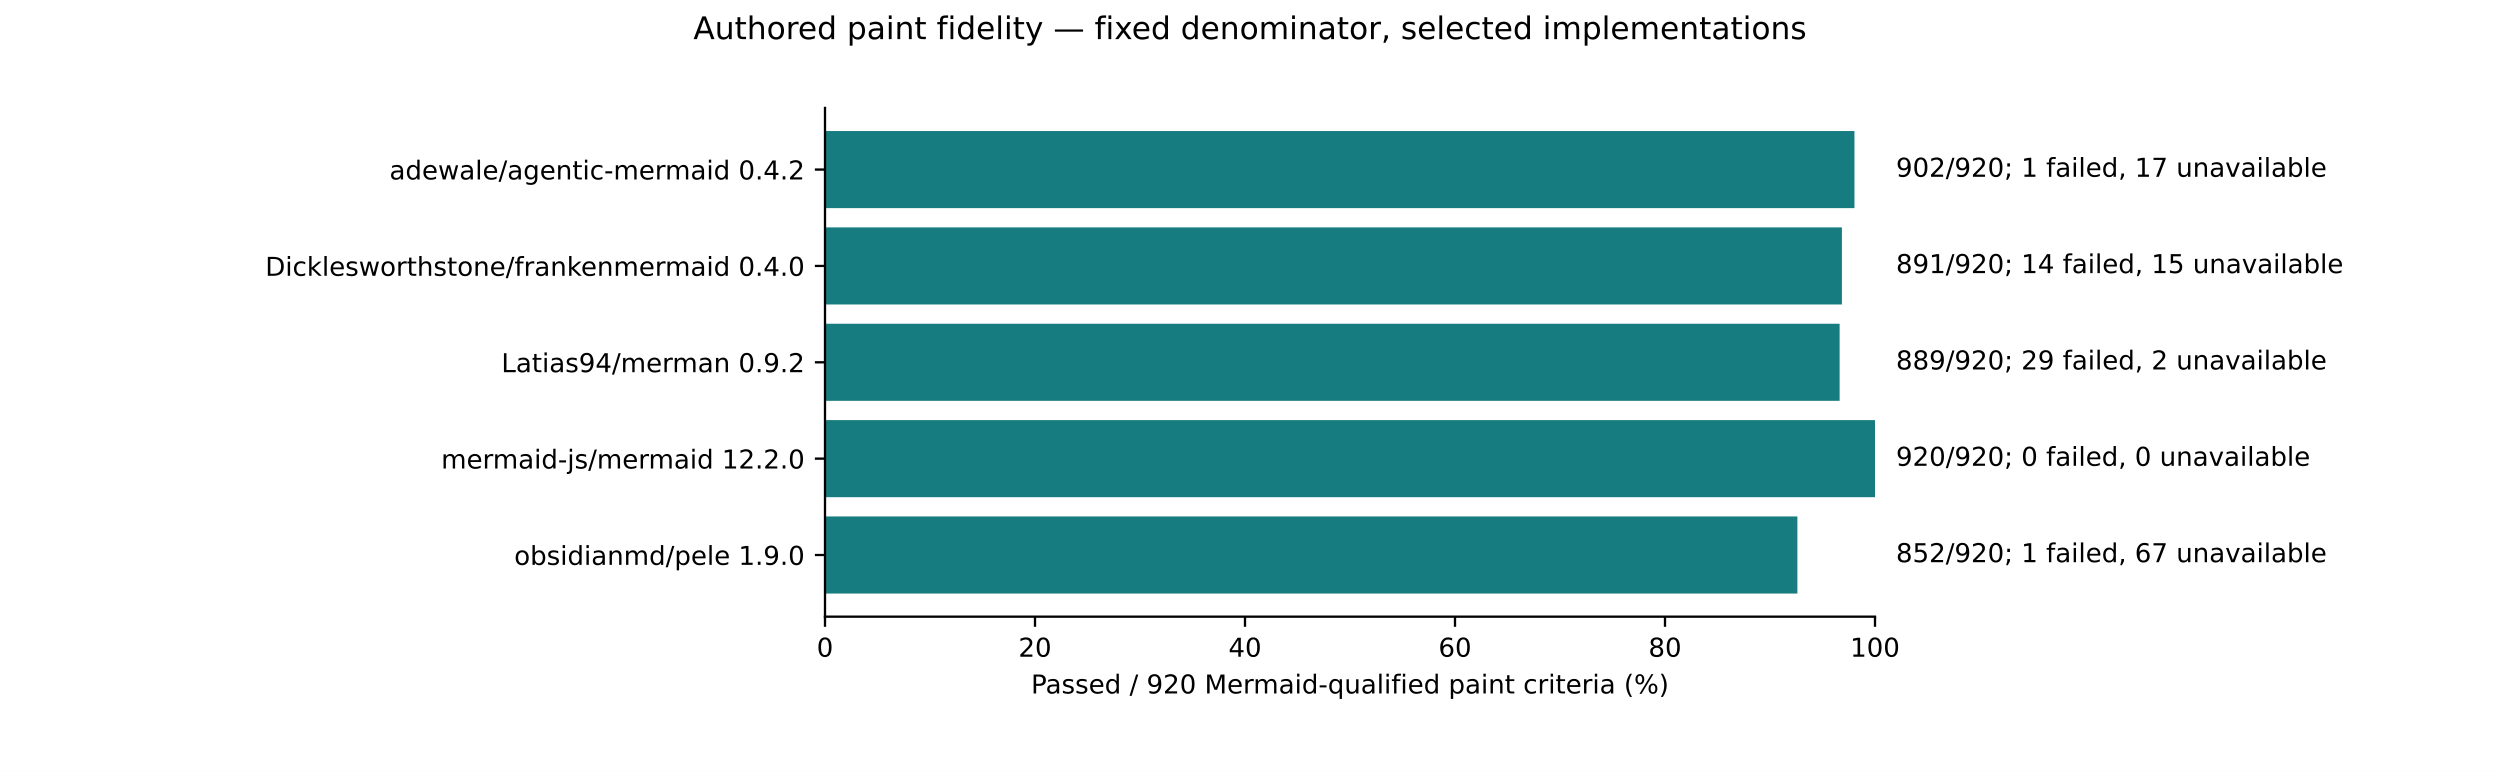
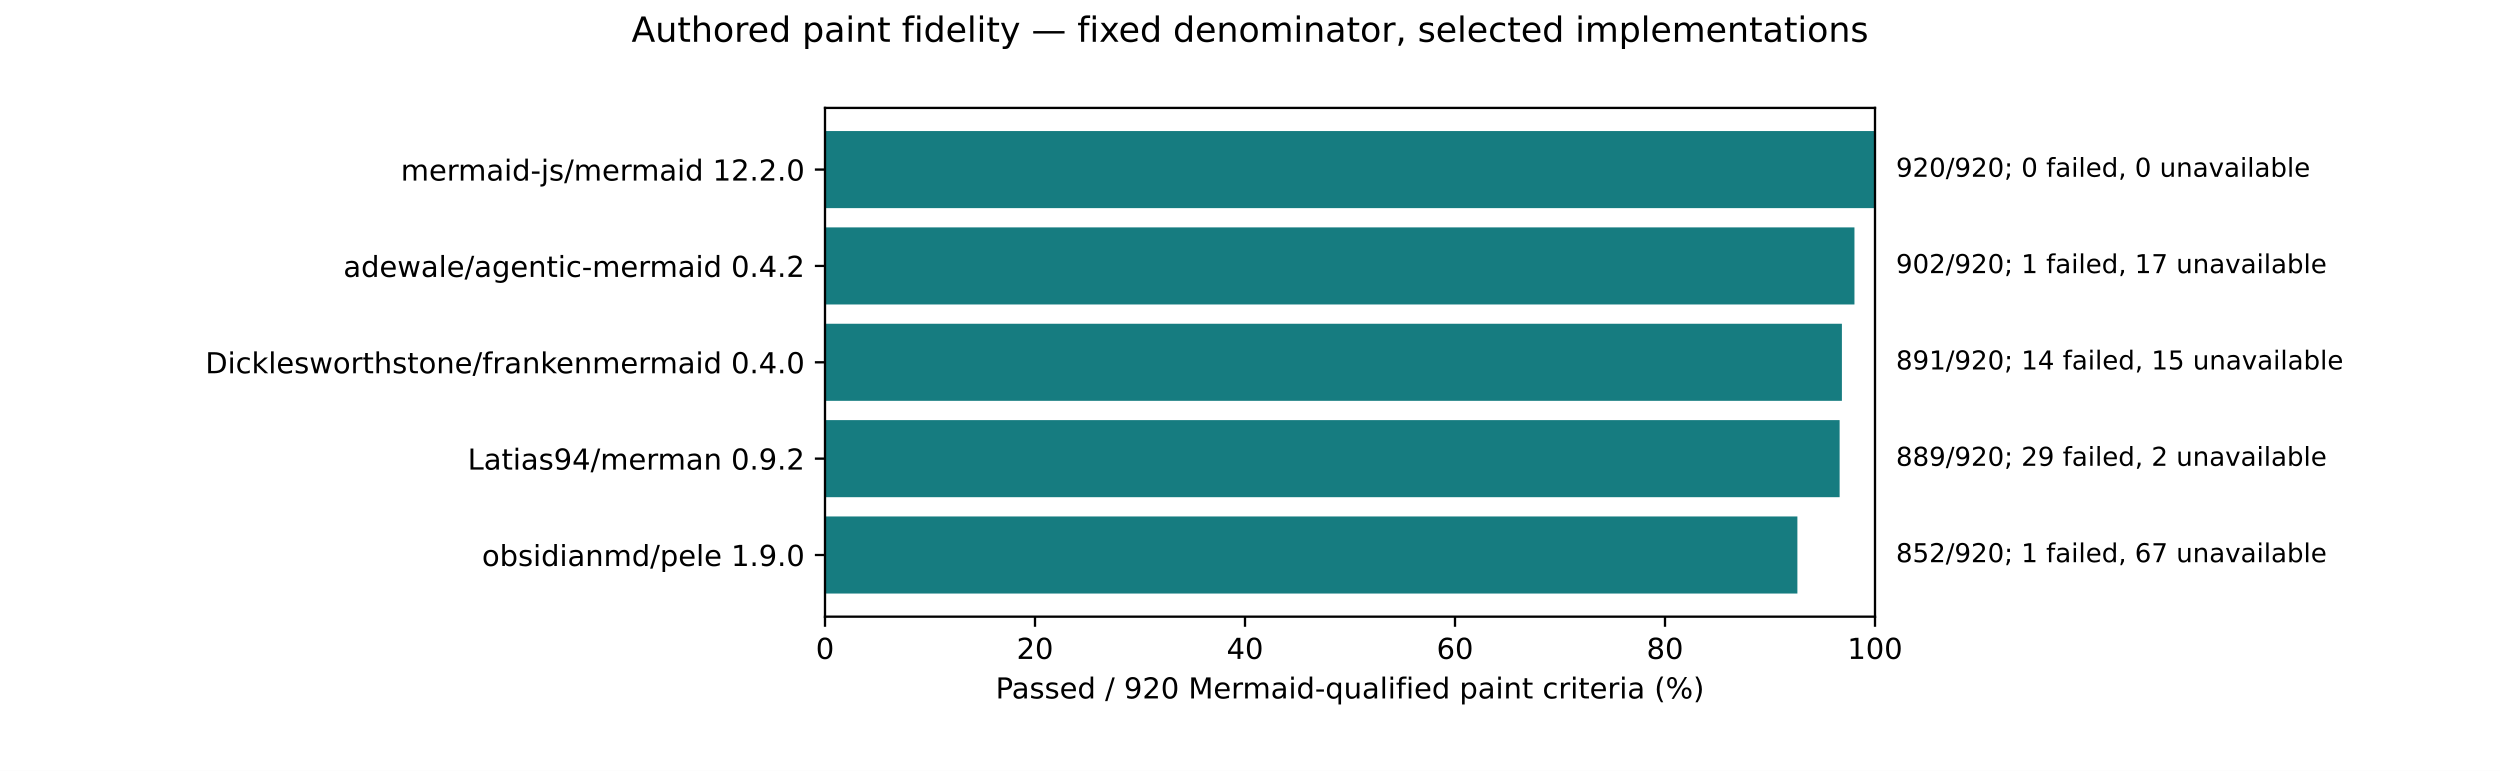
<svg xmlns="http://www.w3.org/2000/svg" xmlns:xlink="http://www.w3.org/1999/xlink" width="864pt" height="266.4pt" viewBox="0 0 864 266.4" version="1.1">
  <defs>
    <style type="text/css">*{stroke-linejoin: round; stroke-linecap: butt}</style>
  </defs>
  <g id="figure_1">
    <g id="patch_1">
      <path d="M 0 266.4  L 864 266.4  L 864 0  L 0 0  z " style="fill: #ffffff" />
    </g>
    <g id="axes_1">
      <g id="patch_2">
        <path d="M 285.12 213.12  L 648 213.12  L 648 37.296  L 285.12 37.296  z " style="fill: #ffffff" />
      </g>
      <g id="patch_3">
-         <path d="M 285.12 45.288  L 640.9 45.288  L 640.9 71.928  L 285.12 71.928  z " clip-path="url(#p5ecefc845a)" style="fill: #167c80" />
+         <path d="M 285.12 45.288  L 648 45.288  L 648 71.928  L 285.12 71.928  z " clip-path="url(#p7511c0b23c)" style="fill: #167c80" />
      </g>
      <g id="patch_4">
-         <path d="M 285.12 78.588  L 636.561 78.588  L 636.561 105.228  L 285.12 105.228  z " clip-path="url(#p5ecefc845a)" style="fill: #167c80" />
+         <path d="M 285.12 78.588  L 640.9 78.588  L 640.9 105.228  L 285.12 105.228  z " clip-path="url(#p7511c0b23c)" style="fill: #167c80" />
      </g>
      <g id="patch_5">
-         <path d="M 285.12 111.888  L 635.773 111.888  L 635.773 138.528  L 285.12 138.528  z " clip-path="url(#p5ecefc845a)" style="fill: #167c80" />
+         <path d="M 285.12 111.888  L 636.561 111.888  L 636.561 138.528  L 285.12 138.528  z " clip-path="url(#p7511c0b23c)" style="fill: #167c80" />
      </g>
      <g id="patch_6">
-         <path d="M 285.12 145.188  L 648 145.188  L 648 171.828  L 285.12 171.828  z " clip-path="url(#p5ecefc845a)" style="fill: #167c80" />
+         <path d="M 285.12 145.188  L 635.773 145.188  L 635.773 171.828  L 285.12 171.828  z " clip-path="url(#p7511c0b23c)" style="fill: #167c80" />
      </g>
      <g id="patch_7">
-         <path d="M 285.12 178.488  L 621.178 178.488  L 621.178 205.128  L 285.12 205.128  z " clip-path="url(#p5ecefc845a)" style="fill: #167c80" />
+         <path d="M 285.12 178.488  L 621.178 178.488  L 621.178 205.128  L 285.12 205.128  z " clip-path="url(#p7511c0b23c)" style="fill: #167c80" />
      </g>
      <g id="matplotlib.axis_1">
        <g id="xtick_1">
          <g id="line2d_1">
            <defs>
-               <path id="m48c7311b15" d="M 0 0  L 0 3.5  " style="stroke: #000000; stroke-width: 0.8" />
+               <path id="mfb63bc44ca" d="M 0 0  L 0 3.5  " style="stroke: #000000; stroke-width: 0.8" />
            </defs>
            <g>
-               <use xlink:href="#m48c7311b15" x="285.12" y="213.12" style="stroke: #000000; stroke-width: 0.8" />
+               <use xlink:href="#mfb63bc44ca" x="285.12" y="213.12" style="stroke: #000000; stroke-width: 0.8" />
            </g>
          </g>
          <g id="text_1">
-             <text style="font-size: 9px; font-family: 'DejaVu Sans', 'Bitstream Vera Sans', 'Computer Modern Sans Serif', 'Lucida Grande', 'Verdana', 'Geneva', 'Lucid', 'Arial', 'Helvetica', 'Avant Garde', sans-serif; text-anchor: middle" x="285.12" y="226.959" transform="rotate(-0 285.12 226.9586)">0</text>
+             <text style="font-size: 10px; font-family: 'DejaVu Sans', 'Bitstream Vera Sans', 'Computer Modern Sans Serif', 'Lucida Grande', 'Verdana', 'Geneva', 'Lucid', 'Arial', 'Helvetica', 'Avant Garde', sans-serif; text-anchor: middle" x="285.12" y="227.718" transform="rotate(-0 285.12 227.7184)">0</text>
          </g>
        </g>
        <g id="xtick_2">
          <g id="line2d_2">
            <g>
-               <use xlink:href="#m48c7311b15" x="357.696" y="213.12" style="stroke: #000000; stroke-width: 0.8" />
+               <use xlink:href="#mfb63bc44ca" x="357.696" y="213.12" style="stroke: #000000; stroke-width: 0.8" />
            </g>
          </g>
          <g id="text_2">
-             <text style="font-size: 9px; font-family: 'DejaVu Sans', 'Bitstream Vera Sans', 'Computer Modern Sans Serif', 'Lucida Grande', 'Verdana', 'Geneva', 'Lucid', 'Arial', 'Helvetica', 'Avant Garde', sans-serif; text-anchor: middle" x="357.696" y="226.959" transform="rotate(-0 357.696 226.9586)">20</text>
+             <text style="font-size: 10px; font-family: 'DejaVu Sans', 'Bitstream Vera Sans', 'Computer Modern Sans Serif', 'Lucida Grande', 'Verdana', 'Geneva', 'Lucid', 'Arial', 'Helvetica', 'Avant Garde', sans-serif; text-anchor: middle" x="357.696" y="227.718" transform="rotate(-0 357.696 227.7184)">20</text>
          </g>
        </g>
        <g id="xtick_3">
          <g id="line2d_3">
            <g>
-               <use xlink:href="#m48c7311b15" x="430.272" y="213.12" style="stroke: #000000; stroke-width: 0.8" />
+               <use xlink:href="#mfb63bc44ca" x="430.272" y="213.12" style="stroke: #000000; stroke-width: 0.8" />
            </g>
          </g>
          <g id="text_3">
-             <text style="font-size: 9px; font-family: 'DejaVu Sans', 'Bitstream Vera Sans', 'Computer Modern Sans Serif', 'Lucida Grande', 'Verdana', 'Geneva', 'Lucid', 'Arial', 'Helvetica', 'Avant Garde', sans-serif; text-anchor: middle" x="430.272" y="226.959" transform="rotate(-0 430.272 226.9586)">40</text>
+             <text style="font-size: 10px; font-family: 'DejaVu Sans', 'Bitstream Vera Sans', 'Computer Modern Sans Serif', 'Lucida Grande', 'Verdana', 'Geneva', 'Lucid', 'Arial', 'Helvetica', 'Avant Garde', sans-serif; text-anchor: middle" x="430.272" y="227.718" transform="rotate(-0 430.272 227.7184)">40</text>
          </g>
        </g>
        <g id="xtick_4">
          <g id="line2d_4">
            <g>
-               <use xlink:href="#m48c7311b15" x="502.848" y="213.12" style="stroke: #000000; stroke-width: 0.8" />
+               <use xlink:href="#mfb63bc44ca" x="502.848" y="213.12" style="stroke: #000000; stroke-width: 0.8" />
            </g>
          </g>
          <g id="text_4">
-             <text style="font-size: 9px; font-family: 'DejaVu Sans', 'Bitstream Vera Sans', 'Computer Modern Sans Serif', 'Lucida Grande', 'Verdana', 'Geneva', 'Lucid', 'Arial', 'Helvetica', 'Avant Garde', sans-serif; text-anchor: middle" x="502.848" y="226.959" transform="rotate(-0 502.848 226.9586)">60</text>
+             <text style="font-size: 10px; font-family: 'DejaVu Sans', 'Bitstream Vera Sans', 'Computer Modern Sans Serif', 'Lucida Grande', 'Verdana', 'Geneva', 'Lucid', 'Arial', 'Helvetica', 'Avant Garde', sans-serif; text-anchor: middle" x="502.848" y="227.718" transform="rotate(-0 502.848 227.7184)">60</text>
          </g>
        </g>
        <g id="xtick_5">
          <g id="line2d_5">
            <g>
-               <use xlink:href="#m48c7311b15" x="575.424" y="213.12" style="stroke: #000000; stroke-width: 0.8" />
+               <use xlink:href="#mfb63bc44ca" x="575.424" y="213.12" style="stroke: #000000; stroke-width: 0.8" />
            </g>
          </g>
          <g id="text_5">
-             <text style="font-size: 9px; font-family: 'DejaVu Sans', 'Bitstream Vera Sans', 'Computer Modern Sans Serif', 'Lucida Grande', 'Verdana', 'Geneva', 'Lucid', 'Arial', 'Helvetica', 'Avant Garde', sans-serif; text-anchor: middle" x="575.424" y="226.959" transform="rotate(-0 575.424 226.9586)">80</text>
+             <text style="font-size: 10px; font-family: 'DejaVu Sans', 'Bitstream Vera Sans', 'Computer Modern Sans Serif', 'Lucida Grande', 'Verdana', 'Geneva', 'Lucid', 'Arial', 'Helvetica', 'Avant Garde', sans-serif; text-anchor: middle" x="575.424" y="227.718" transform="rotate(-0 575.424 227.7184)">80</text>
          </g>
        </g>
        <g id="xtick_6">
          <g id="line2d_6">
            <g>
-               <use xlink:href="#m48c7311b15" x="648" y="213.12" style="stroke: #000000; stroke-width: 0.8" />
+               <use xlink:href="#mfb63bc44ca" x="648" y="213.12" style="stroke: #000000; stroke-width: 0.8" />
            </g>
          </g>
          <g id="text_6">
-             <text style="font-size: 9px; font-family: 'DejaVu Sans', 'Bitstream Vera Sans', 'Computer Modern Sans Serif', 'Lucida Grande', 'Verdana', 'Geneva', 'Lucid', 'Arial', 'Helvetica', 'Avant Garde', sans-serif; text-anchor: middle" x="648" y="226.959" transform="rotate(-0 648 226.9586)">100</text>
+             <text style="font-size: 10px; font-family: 'DejaVu Sans', 'Bitstream Vera Sans', 'Computer Modern Sans Serif', 'Lucida Grande', 'Verdana', 'Geneva', 'Lucid', 'Arial', 'Helvetica', 'Avant Garde', sans-serif; text-anchor: middle" x="648" y="227.718" transform="rotate(-0 648 227.7184)">100</text>
          </g>
        </g>
        <g id="text_7">
-           <text style="font-size: 9px; font-family: 'DejaVu Sans', 'Bitstream Vera Sans', 'Computer Modern Sans Serif', 'Lucida Grande', 'Verdana', 'Geneva', 'Lucid', 'Arial', 'Helvetica', 'Avant Garde', sans-serif; text-anchor: middle" x="466.56" y="239.669" transform="rotate(-0 466.56 239.6689)">Passed / 920 Mermaid-qualified paint criteria (%)</text>
+           <text style="font-size: 10px; font-family: 'DejaVu Sans', 'Bitstream Vera Sans', 'Computer Modern Sans Serif', 'Lucida Grande', 'Verdana', 'Geneva', 'Lucid', 'Arial', 'Helvetica', 'Avant Garde', sans-serif; text-anchor: middle" x="466.56" y="241.397" transform="rotate(-0 466.56 241.3966)">Passed / 920 Mermaid-qualified paint criteria (%)</text>
        </g>
      </g>
      <g id="matplotlib.axis_2">
        <g id="ytick_1">
          <g id="line2d_7">
            <defs>
-               <path id="m5e0dde2bc9" d="M 0 0  L -3.5 0  " style="stroke: #000000; stroke-width: 0.8" />
+               <path id="mb5620dc285" d="M 0 0  L -3.5 0  " style="stroke: #000000; stroke-width: 0.8" />
            </defs>
            <g>
-               <use xlink:href="#m5e0dde2bc9" x="285.12" y="58.608" style="stroke: #000000; stroke-width: 0.8" />
+               <use xlink:href="#mb5620dc285" x="285.12" y="58.608" style="stroke: #000000; stroke-width: 0.8" />
            </g>
          </g>
          <g id="text_8">
-             <text style="font-size: 9px; font-family: 'DejaVu Sans', 'Bitstream Vera Sans', 'Computer Modern Sans Serif', 'Lucida Grande', 'Verdana', 'Geneva', 'Lucid', 'Arial', 'Helvetica', 'Avant Garde', sans-serif; text-anchor: end" x="278.12" y="62.027" transform="rotate(-0 278.12 62.0273)">adewale/agentic-mermaid 0.4.2</text>
+             <text style="font-size: 10px; font-family: 'DejaVu Sans', 'Bitstream Vera Sans', 'Computer Modern Sans Serif', 'Lucida Grande', 'Verdana', 'Geneva', 'Lucid', 'Arial', 'Helvetica', 'Avant Garde', sans-serif; text-anchor: end" x="278.12" y="62.407" transform="rotate(-0 278.12 62.40722)">mermaid-js/mermaid 12.2.0</text>
          </g>
        </g>
        <g id="ytick_2">
          <g id="line2d_8">
            <g>
-               <use xlink:href="#m5e0dde2bc9" x="285.12" y="91.908" style="stroke: #000000; stroke-width: 0.8" />
+               <use xlink:href="#mb5620dc285" x="285.12" y="91.908" style="stroke: #000000; stroke-width: 0.8" />
            </g>
          </g>
          <g id="text_9">
-             <text style="font-size: 9px; font-family: 'DejaVu Sans', 'Bitstream Vera Sans', 'Computer Modern Sans Serif', 'Lucida Grande', 'Verdana', 'Geneva', 'Lucid', 'Arial', 'Helvetica', 'Avant Garde', sans-serif; text-anchor: end" x="278.12" y="95.327" transform="rotate(-0 278.12 95.3273)">Dicklesworthstone/frankenmermaid 0.4.0</text>
+             <text style="font-size: 10px; font-family: 'DejaVu Sans', 'Bitstream Vera Sans', 'Computer Modern Sans Serif', 'Lucida Grande', 'Verdana', 'Geneva', 'Lucid', 'Arial', 'Helvetica', 'Avant Garde', sans-serif; text-anchor: end" x="278.12" y="95.707" transform="rotate(-0 278.12 95.70722)">adewale/agentic-mermaid 0.4.2</text>
          </g>
        </g>
        <g id="ytick_3">
          <g id="line2d_9">
            <g>
-               <use xlink:href="#m5e0dde2bc9" x="285.12" y="125.208" style="stroke: #000000; stroke-width: 0.8" />
+               <use xlink:href="#mb5620dc285" x="285.12" y="125.208" style="stroke: #000000; stroke-width: 0.8" />
            </g>
          </g>
          <g id="text_10">
-             <text style="font-size: 9px; font-family: 'DejaVu Sans', 'Bitstream Vera Sans', 'Computer Modern Sans Serif', 'Lucida Grande', 'Verdana', 'Geneva', 'Lucid', 'Arial', 'Helvetica', 'Avant Garde', sans-serif; text-anchor: end" x="278.12" y="128.627" transform="rotate(-0 278.12 128.6273)">Latias94/merman 0.9.2</text>
+             <text style="font-size: 10px; font-family: 'DejaVu Sans', 'Bitstream Vera Sans', 'Computer Modern Sans Serif', 'Lucida Grande', 'Verdana', 'Geneva', 'Lucid', 'Arial', 'Helvetica', 'Avant Garde', sans-serif; text-anchor: end" x="278.12" y="129.007" transform="rotate(-0 278.12 129.0072)">Dicklesworthstone/frankenmermaid 0.4.0</text>
          </g>
        </g>
        <g id="ytick_4">
          <g id="line2d_10">
            <g>
-               <use xlink:href="#m5e0dde2bc9" x="285.12" y="158.508" style="stroke: #000000; stroke-width: 0.8" />
+               <use xlink:href="#mb5620dc285" x="285.12" y="158.508" style="stroke: #000000; stroke-width: 0.8" />
            </g>
          </g>
          <g id="text_11">
-             <text style="font-size: 9px; font-family: 'DejaVu Sans', 'Bitstream Vera Sans', 'Computer Modern Sans Serif', 'Lucida Grande', 'Verdana', 'Geneva', 'Lucid', 'Arial', 'Helvetica', 'Avant Garde', sans-serif; text-anchor: end" x="278.12" y="161.927" transform="rotate(-0 278.12 161.9273)">mermaid-js/mermaid 12.2.0</text>
+             <text style="font-size: 10px; font-family: 'DejaVu Sans', 'Bitstream Vera Sans', 'Computer Modern Sans Serif', 'Lucida Grande', 'Verdana', 'Geneva', 'Lucid', 'Arial', 'Helvetica', 'Avant Garde', sans-serif; text-anchor: end" x="278.12" y="162.307" transform="rotate(-0 278.12 162.3072)">Latias94/merman 0.9.2</text>
          </g>
        </g>
        <g id="ytick_5">
          <g id="line2d_11">
            <g>
-               <use xlink:href="#m5e0dde2bc9" x="285.12" y="191.808" style="stroke: #000000; stroke-width: 0.8" />
+               <use xlink:href="#mb5620dc285" x="285.12" y="191.808" style="stroke: #000000; stroke-width: 0.8" />
            </g>
          </g>
          <g id="text_12">
-             <text style="font-size: 9px; font-family: 'DejaVu Sans', 'Bitstream Vera Sans', 'Computer Modern Sans Serif', 'Lucida Grande', 'Verdana', 'Geneva', 'Lucid', 'Arial', 'Helvetica', 'Avant Garde', sans-serif; text-anchor: end" x="278.12" y="195.227" transform="rotate(-0 278.12 195.2273)">obsidianmd/pele 1.9.0</text>
+             <text style="font-size: 10px; font-family: 'DejaVu Sans', 'Bitstream Vera Sans', 'Computer Modern Sans Serif', 'Lucida Grande', 'Verdana', 'Geneva', 'Lucid', 'Arial', 'Helvetica', 'Avant Garde', sans-serif; text-anchor: end" x="278.12" y="195.607" transform="rotate(-0 278.12 195.6072)">obsidianmd/pele 1.9.0</text>
          </g>
        </g>
      </g>
      <g id="patch_8">
        <path d="M 285.12 213.12  L 285.12 37.296  " style="fill: none; stroke: #000000; stroke-width: 0.8; stroke-linejoin: miter; stroke-linecap: square" />
      </g>
      <g id="patch_9">
+         <path d="M 648 213.12  L 648 37.296  " style="fill: none; stroke: #000000; stroke-width: 0.8; stroke-linejoin: miter; stroke-linecap: square" />
+       </g>
+       <g id="patch_10">
        <path d="M 285.12 213.12  L 648 213.12  " style="fill: none; stroke: #000000; stroke-width: 0.8; stroke-linejoin: miter; stroke-linecap: square" />
      </g>
+       <g id="patch_11">
+         <path d="M 285.12 37.296  L 648 37.296  " style="fill: none; stroke: #000000; stroke-width: 0.8; stroke-linejoin: miter; stroke-linecap: square" />
+       </g>
      <g id="text_13">
-         <text style="font-size: 9px; font-family: 'DejaVu Sans', 'Bitstream Vera Sans', 'Computer Modern Sans Serif', 'Lucida Grande', 'Verdana', 'Geneva', 'Lucid', 'Arial', 'Helvetica', 'Avant Garde', sans-serif; text-anchor: start" x="655.258" y="61.091" transform="rotate(-0 655.2576 61.09144)">902/920; 1 failed, 17 unavailable</text>
+         <text style="font-size: 9px; font-family: 'DejaVu Sans', 'Bitstream Vera Sans', 'Computer Modern Sans Serif', 'Lucida Grande', 'Verdana', 'Geneva', 'Lucid', 'Arial', 'Helvetica', 'Avant Garde', sans-serif; text-anchor: start" x="655.258" y="61.091" transform="rotate(-0 655.2576 61.09144)">920/920; 0 failed, 0 unavailable</text>
      </g>
      <g id="text_14">
-         <text style="font-size: 9px; font-family: 'DejaVu Sans', 'Bitstream Vera Sans', 'Computer Modern Sans Serif', 'Lucida Grande', 'Verdana', 'Geneva', 'Lucid', 'Arial', 'Helvetica', 'Avant Garde', sans-serif; text-anchor: start" x="655.258" y="94.391" transform="rotate(-0 655.2576 94.39144)">891/920; 14 failed, 15 unavailable</text>
+         <text style="font-size: 9px; font-family: 'DejaVu Sans', 'Bitstream Vera Sans', 'Computer Modern Sans Serif', 'Lucida Grande', 'Verdana', 'Geneva', 'Lucid', 'Arial', 'Helvetica', 'Avant Garde', sans-serif; text-anchor: start" x="655.258" y="94.391" transform="rotate(-0 655.2576 94.39144)">902/920; 1 failed, 17 unavailable</text>
      </g>
      <g id="text_15">
-         <text style="font-size: 9px; font-family: 'DejaVu Sans', 'Bitstream Vera Sans', 'Computer Modern Sans Serif', 'Lucida Grande', 'Verdana', 'Geneva', 'Lucid', 'Arial', 'Helvetica', 'Avant Garde', sans-serif; text-anchor: start" x="655.258" y="127.691" transform="rotate(-0 655.2576 127.6914)">889/920; 29 failed, 2 unavailable</text>
+         <text style="font-size: 9px; font-family: 'DejaVu Sans', 'Bitstream Vera Sans', 'Computer Modern Sans Serif', 'Lucida Grande', 'Verdana', 'Geneva', 'Lucid', 'Arial', 'Helvetica', 'Avant Garde', sans-serif; text-anchor: start" x="655.258" y="127.691" transform="rotate(-0 655.2576 127.6914)">891/920; 14 failed, 15 unavailable</text>
      </g>
      <g id="text_16">
-         <text style="font-size: 9px; font-family: 'DejaVu Sans', 'Bitstream Vera Sans', 'Computer Modern Sans Serif', 'Lucida Grande', 'Verdana', 'Geneva', 'Lucid', 'Arial', 'Helvetica', 'Avant Garde', sans-serif; text-anchor: start" x="655.258" y="160.991" transform="rotate(-0 655.2576 160.9914)">920/920; 0 failed, 0 unavailable</text>
+         <text style="font-size: 9px; font-family: 'DejaVu Sans', 'Bitstream Vera Sans', 'Computer Modern Sans Serif', 'Lucida Grande', 'Verdana', 'Geneva', 'Lucid', 'Arial', 'Helvetica', 'Avant Garde', sans-serif; text-anchor: start" x="655.258" y="160.991" transform="rotate(-0 655.2576 160.9914)">889/920; 29 failed, 2 unavailable</text>
      </g>
      <g id="text_17">
        <text style="font-size: 9px; font-family: 'DejaVu Sans', 'Bitstream Vera Sans', 'Computer Modern Sans Serif', 'Lucida Grande', 'Verdana', 'Geneva', 'Lucid', 'Arial', 'Helvetica', 'Avant Garde', sans-serif; text-anchor: start" x="655.258" y="194.291" transform="rotate(-0 655.2576 194.2914)">852/920; 1 failed, 67 unavailable</text>
      </g>
    </g>
    <g id="text_18">
-       <text style="font-size: 10.8px; font-family: 'DejaVu Sans', 'Bitstream Vera Sans', 'Computer Modern Sans Serif', 'Lucida Grande', 'Verdana', 'Geneva', 'Lucid', 'Arial', 'Helvetica', 'Avant Garde', sans-serif; text-anchor: middle" x="432" y="13.534" transform="rotate(-0 432 13.53431)">Authored paint fidelity — fixed denominator, selected implementations</text>
+       <text style="font-size: 12px; font-family: 'DejaVu Sans', 'Bitstream Vera Sans', 'Computer Modern Sans Serif', 'Lucida Grande', 'Verdana', 'Geneva', 'Lucid', 'Arial', 'Helvetica', 'Avant Garde', sans-serif; text-anchor: middle" x="432" y="14.446" transform="rotate(-0 432 14.44613)">Authored paint fidelity — fixed denominator, selected implementations</text>
    </g>
  </g>
  <defs>
-     <clipPath id="p5ecefc845a">
+     <clipPath id="p7511c0b23c">
      <rect x="285.12" y="37.296" width="362.88" height="175.824" />
    </clipPath>
  </defs>
</svg>
